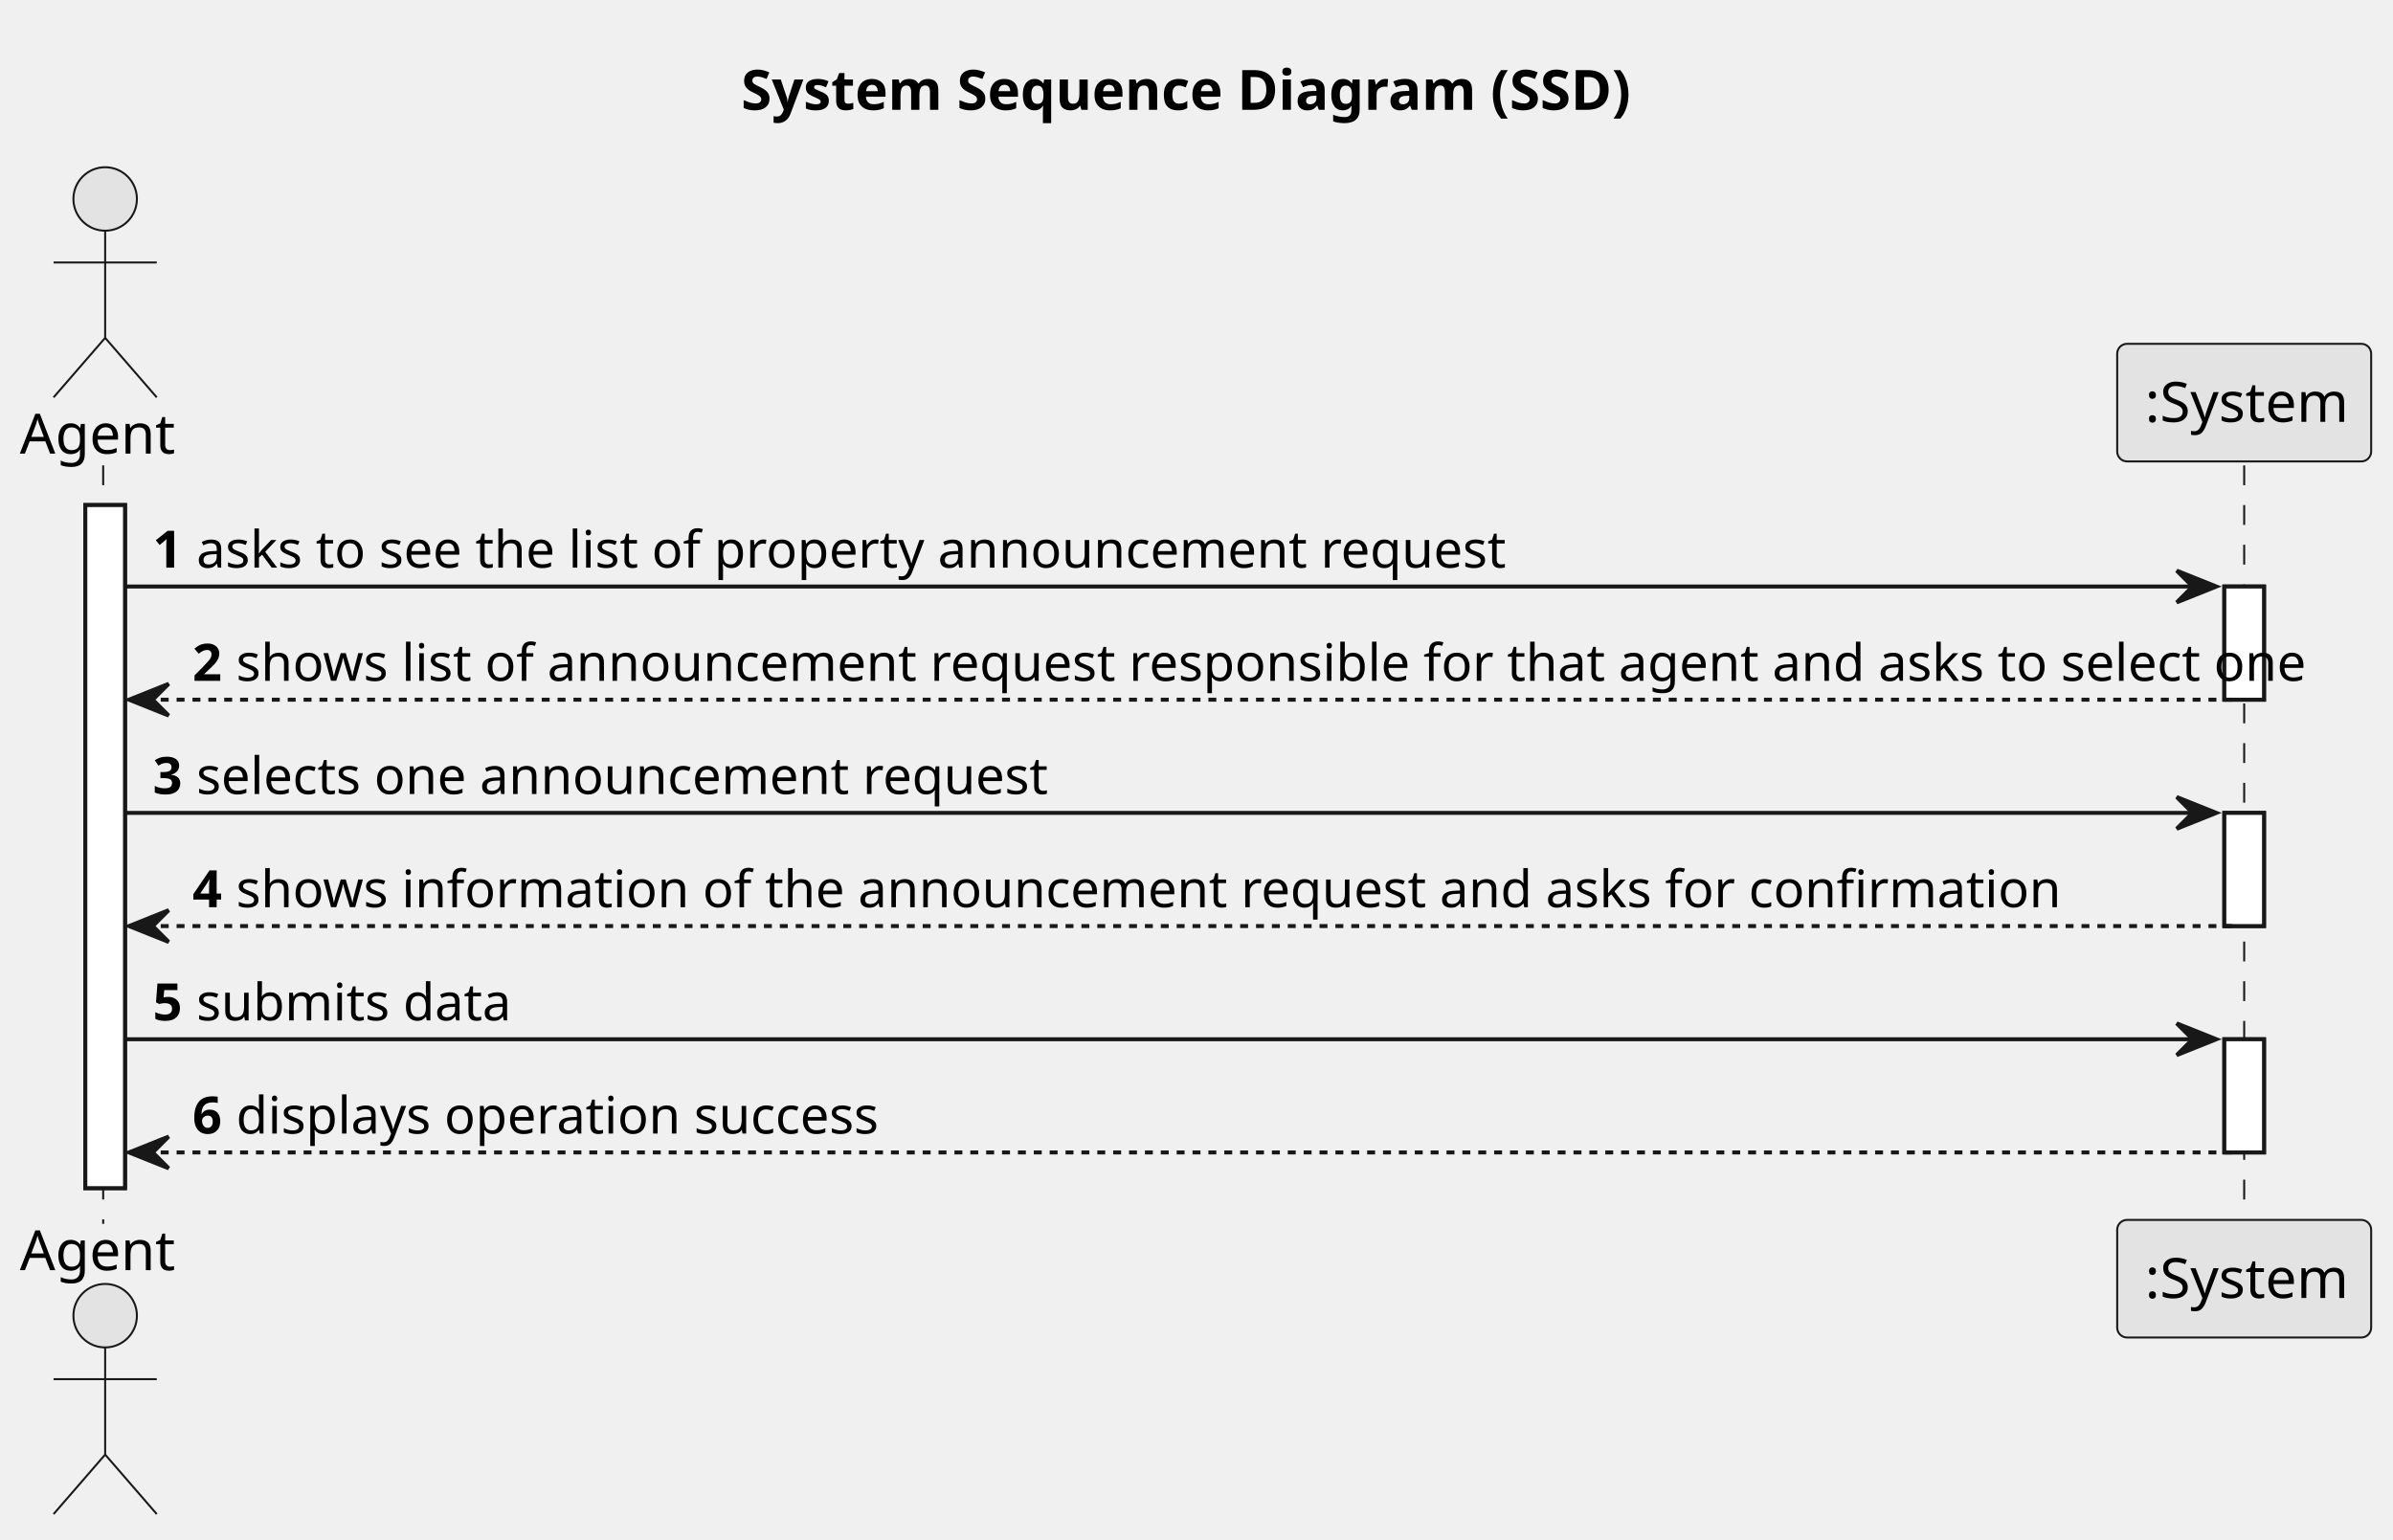
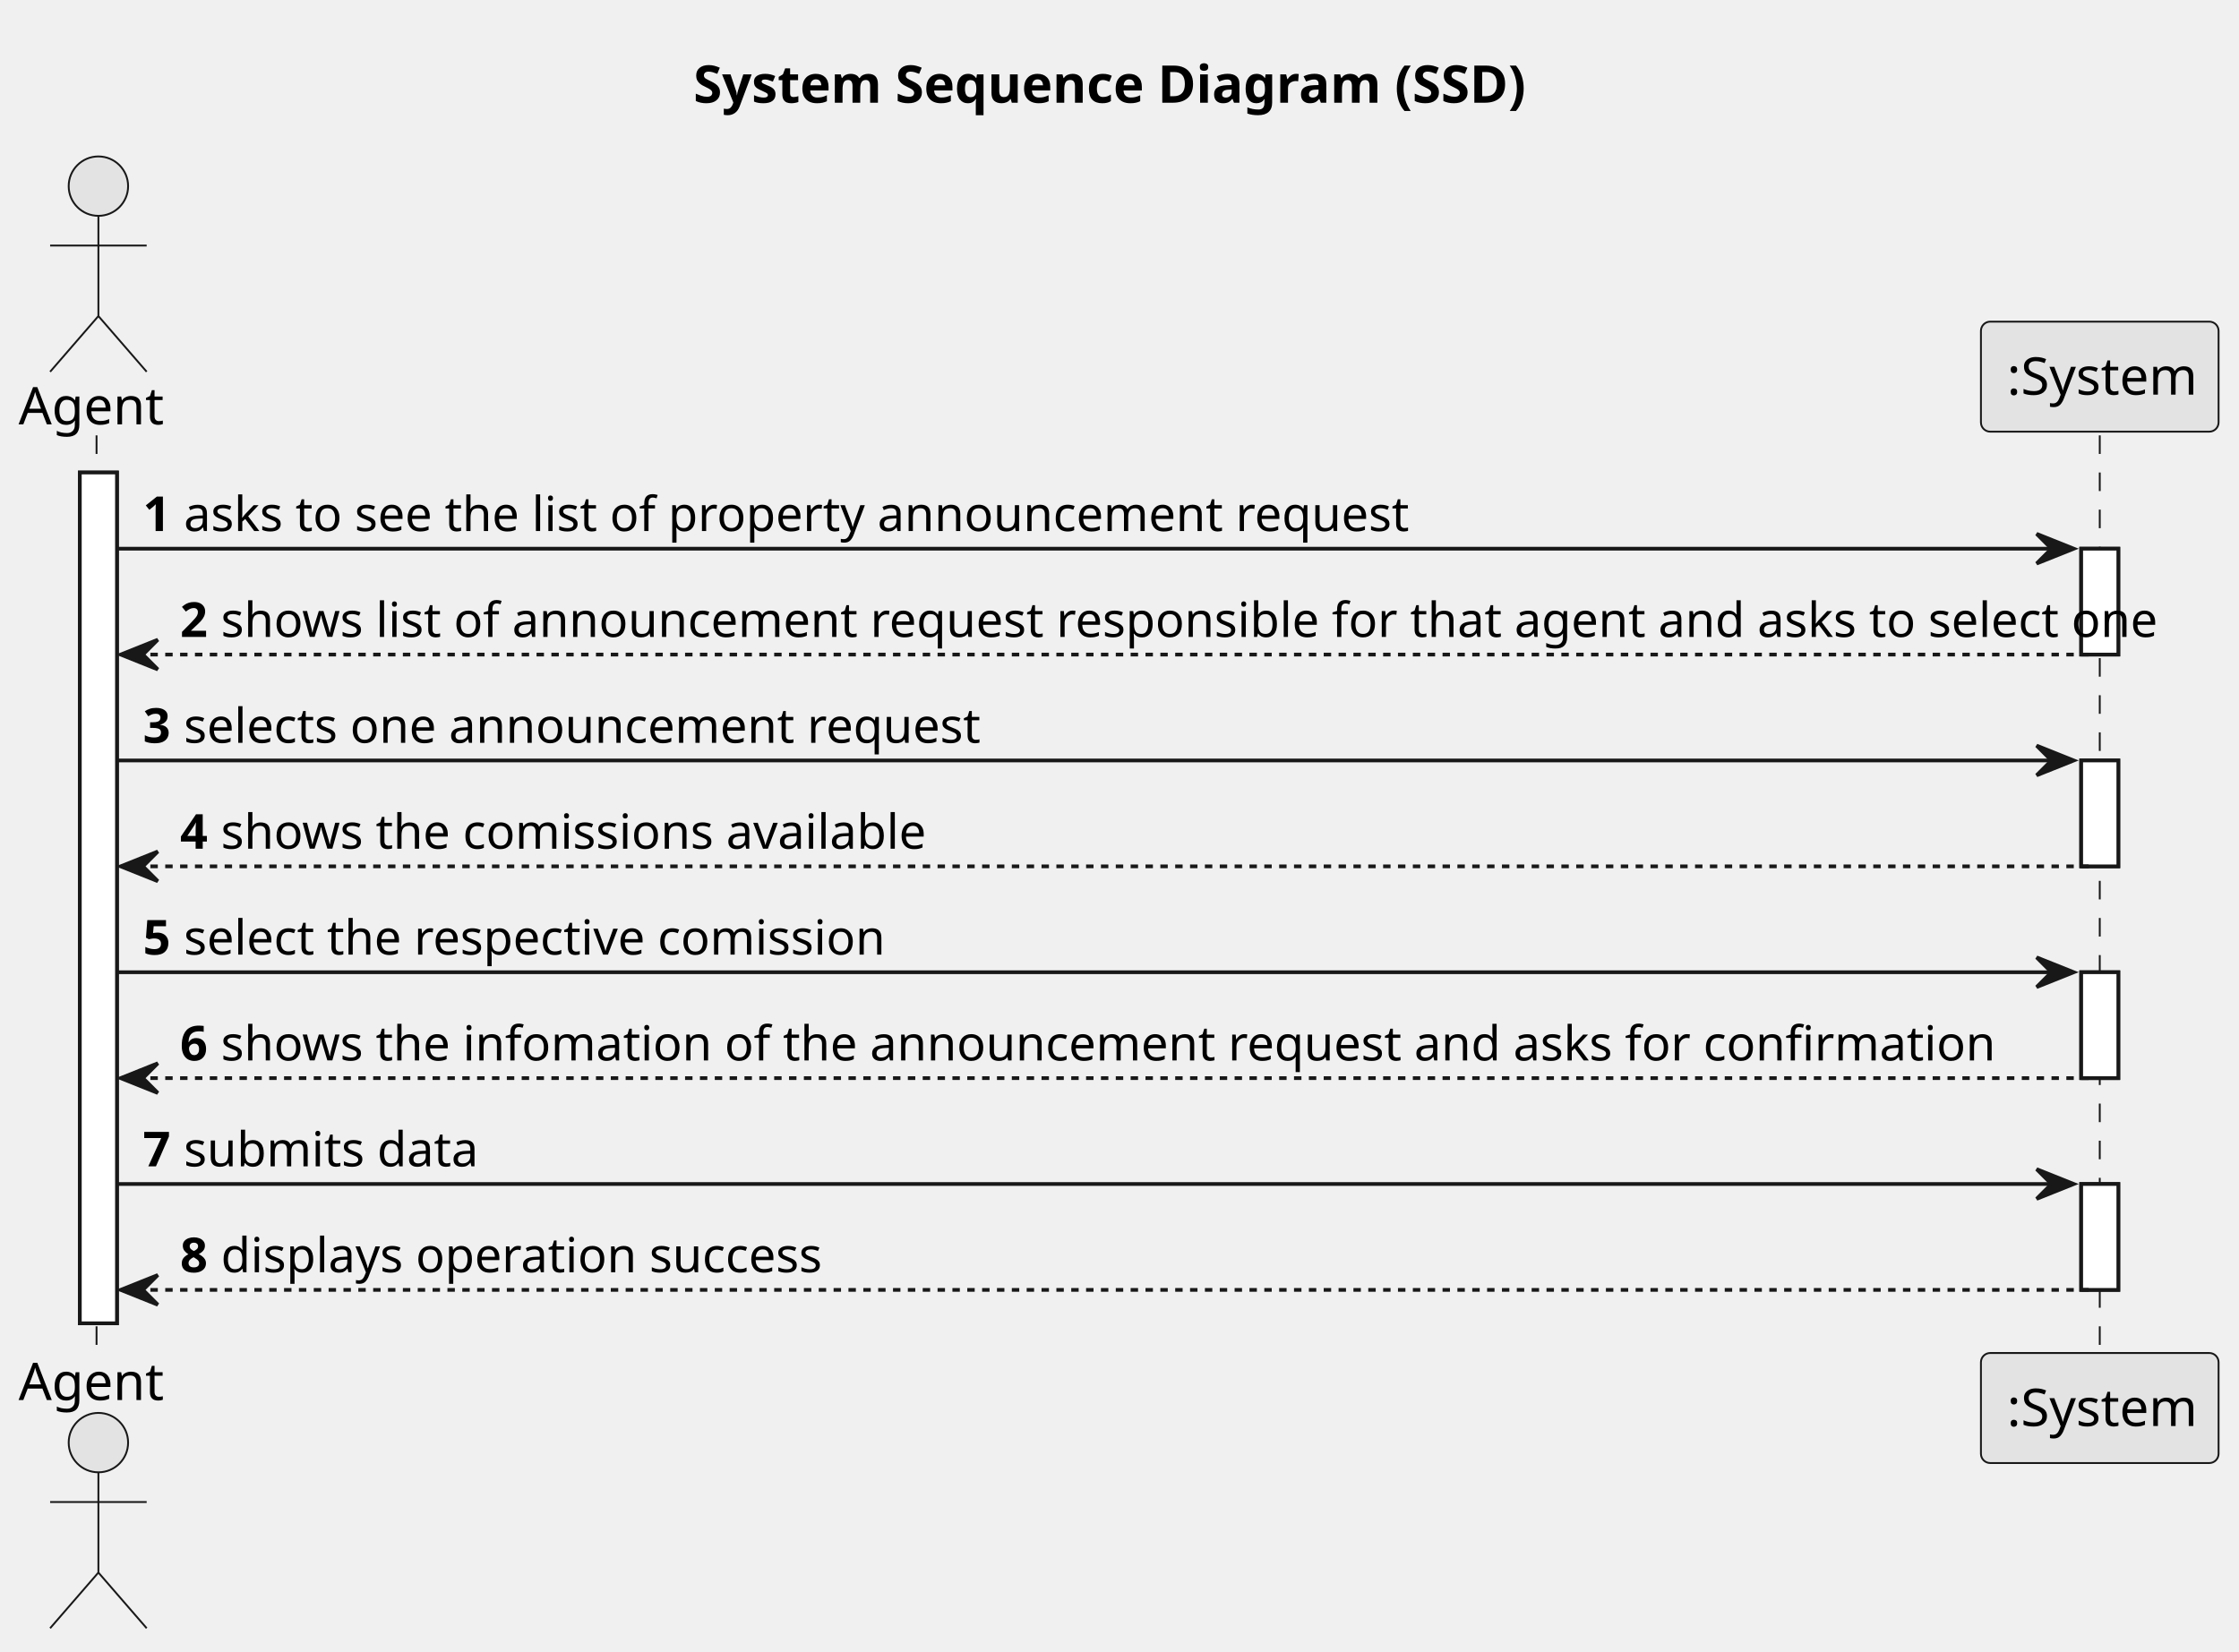
- <svg xmlns="http://www.w3.org/2000/svg" contentStyleType="text/css" height="388px" preserveAspectRatio="none" style="width:603px;height:388px;background:#FFFFFF;" version="1.1" viewBox="0 0 603 388" width="603px" zoomAndPan="magnify">
+ <svg xmlns="http://www.w3.org/2000/svg" contentStyleType="text/css" height="445px" preserveAspectRatio="none" style="width:603px;height:445px;background:#FFFFFF;" version="1.1" viewBox="0 0 603 445" width="603px" zoomAndPan="magnify">
  <defs />
  <g>
    <text fill="#000000" font-family="sans-serif" font-size="14" font-weight="bold" lengthAdjust="spacing" textLength="228" x="186.75" y="27.674">System Sequence Diagram (SSD)</text>
-     <rect fill="#FFFFFF" height="172.141" style="stroke:#181818;stroke-width:1.0;" width="10" x="21.5" y="127.281" />
+     <rect fill="#FFFFFF" height="229.188" style="stroke:#181818;stroke-width:1.0;" width="10" x="21.5" y="127.281" />
    <rect fill="#FFFFFF" height="28.523" style="stroke:#181818;stroke-width:1.0;" width="10" x="560.5" y="147.805" />
    <rect fill="#FFFFFF" height="28.523" style="stroke:#181818;stroke-width:1.0;" width="10" x="560.5" y="204.852" />
    <rect fill="#FFFFFF" height="28.523" style="stroke:#181818;stroke-width:1.0;" width="10" x="560.5" y="261.898" />
-     <line style="stroke:#181818;stroke-width:0.5;stroke-dasharray:5.0,5.0;" x1="26" x2="26" y1="117.281" y2="308.422" />
-     <line style="stroke:#181818;stroke-width:0.5;stroke-dasharray:5.0,5.0;" x1="565.5" x2="565.5" y1="117.281" y2="308.422" />
+     <rect fill="#FFFFFF" height="28.523" style="stroke:#181818;stroke-width:1.0;" width="10" x="560.5" y="318.945" />
+     <line style="stroke:#181818;stroke-width:0.5;stroke-dasharray:5.0,5.0;" x1="26" x2="26" y1="117.281" y2="365.469" />
+     <line style="stroke:#181818;stroke-width:0.5;stroke-dasharray:5.0,5.0;" x1="565.5" x2="565.5" y1="117.281" y2="365.469" />
    <text fill="#000000" font-family="sans-serif" font-size="14" lengthAdjust="spacing" textLength="37" x="5" y="114.314">Agent</text>
    <ellipse cx="26.5" cy="50.141" fill="#E3E3E3" rx="8" ry="8" style="stroke:#181818;stroke-width:0.5;" />
    <path d="M26.5,58.141 L26.5,85.141 M13.5,66.141 L39.5,66.141 M26.5,85.141 L13.5,100.141 M26.5,85.141 L39.5,100.141 " fill="none" style="stroke:#181818;stroke-width:0.5;" />
-     <text fill="#000000" font-family="sans-serif" font-size="14" lengthAdjust="spacing" textLength="37" x="5" y="320.096">Agent</text>
-     <ellipse cx="26.5" cy="331.562" fill="#E3E3E3" rx="8" ry="8" style="stroke:#181818;stroke-width:0.5;" />
-     <path d="M26.5,339.562 L26.5,366.562 M13.5,347.562 L39.5,347.562 M26.5,366.562 L13.5,381.562 M26.5,366.562 L39.5,381.562 " fill="none" style="stroke:#181818;stroke-width:0.5;" />
+     <text fill="#000000" font-family="sans-serif" font-size="14" lengthAdjust="spacing" textLength="37" x="5" y="377.143">Agent</text>
+     <ellipse cx="26.5" cy="388.609" fill="#E3E3E3" rx="8" ry="8" style="stroke:#181818;stroke-width:0.5;" />
+     <path d="M26.5,396.609 L26.5,423.609 M13.5,404.609 L39.5,404.609 M26.5,423.609 L13.5,438.609 M26.5,423.609 L39.5,438.609 " fill="none" style="stroke:#181818;stroke-width:0.5;" />
    <rect fill="#E3E3E3" height="29.641" rx="2.5" ry="2.5" style="stroke:#181818;stroke-width:0.5;" width="64" x="533.5" y="86.641" />
    <text fill="#000000" font-family="sans-serif" font-size="14" lengthAdjust="spacing" textLength="50" x="540.5" y="106.314">:System</text>
-     <rect fill="#E3E3E3" height="29.641" rx="2.5" ry="2.5" style="stroke:#181818;stroke-width:0.5;" width="64" x="533.5" y="307.422" />
-     <text fill="#000000" font-family="sans-serif" font-size="14" lengthAdjust="spacing" textLength="50" x="540.5" y="327.096">:System</text>
-     <rect fill="#FFFFFF" height="172.141" style="stroke:#181818;stroke-width:1.0;" width="10" x="21.5" y="127.281" />
+     <rect fill="#E3E3E3" height="29.641" rx="2.5" ry="2.5" style="stroke:#181818;stroke-width:0.5;" width="64" x="533.5" y="364.469" />
+     <text fill="#000000" font-family="sans-serif" font-size="14" lengthAdjust="spacing" textLength="50" x="540.5" y="384.143">:System</text>
+     <rect fill="#FFFFFF" height="229.188" style="stroke:#181818;stroke-width:1.0;" width="10" x="21.5" y="127.281" />
    <rect fill="#FFFFFF" height="28.523" style="stroke:#181818;stroke-width:1.0;" width="10" x="560.5" y="147.805" />
    <rect fill="#FFFFFF" height="28.523" style="stroke:#181818;stroke-width:1.0;" width="10" x="560.5" y="204.852" />
    <rect fill="#FFFFFF" height="28.523" style="stroke:#181818;stroke-width:1.0;" width="10" x="560.5" y="261.898" />
+     <rect fill="#FFFFFF" height="28.523" style="stroke:#181818;stroke-width:1.0;" width="10" x="560.5" y="318.945" />
    <polygon fill="#181818" points="548.5,143.805,558.5,147.805,548.5,151.805,552.5,147.805" style="stroke:#181818;stroke-width:1.0;" />
    <line style="stroke:#181818;stroke-width:1.0;" x1="31.5" x2="554.5" y1="147.805" y2="147.805" />
    <text fill="#000000" font-family="sans-serif" font-size="13" font-weight="bold" lengthAdjust="spacing" textLength="7" x="38.5" y="143.05">1</text>
    <text fill="#000000" font-family="sans-serif" font-size="13" lengthAdjust="spacing" textLength="312" x="49.5" y="143.05">asks to see the list of property announcement request</text>
    <polygon fill="#181818" points="42.5,172.328,32.5,176.328,42.5,180.328,38.5,176.328" style="stroke:#181818;stroke-width:1.0;" />
    <line style="stroke:#181818;stroke-width:1.0;stroke-dasharray:2.0,2.0;" x1="36.5" x2="564.5" y1="176.328" y2="176.328" />
    <text fill="#000000" font-family="sans-serif" font-size="13" font-weight="bold" lengthAdjust="spacing" textLength="7" x="48.5" y="171.573">2</text>
    <text fill="#000000" font-family="sans-serif" font-size="13" lengthAdjust="spacing" textLength="494" x="59.5" y="171.573">shows list of announcement request responsible for that agent and asks to select one</text>
    <polygon fill="#181818" points="548.5,200.852,558.5,204.852,548.5,208.852,552.5,204.852" style="stroke:#181818;stroke-width:1.0;" />
    <line style="stroke:#181818;stroke-width:1.0;" x1="31.5" x2="554.5" y1="204.852" y2="204.852" />
    <text fill="#000000" font-family="sans-serif" font-size="13" font-weight="bold" lengthAdjust="spacing" textLength="7" x="38.5" y="200.097">3</text>
    <text fill="#000000" font-family="sans-serif" font-size="13" lengthAdjust="spacing" textLength="203" x="49.5" y="200.097">selects one announcement request</text>
    <polygon fill="#181818" points="42.5,229.375,32.5,233.375,42.5,237.375,38.5,233.375" style="stroke:#181818;stroke-width:1.0;" />
    <line style="stroke:#181818;stroke-width:1.0;stroke-dasharray:2.0,2.0;" x1="36.5" x2="564.5" y1="233.375" y2="233.375" />
    <text fill="#000000" font-family="sans-serif" font-size="13" font-weight="bold" lengthAdjust="spacing" textLength="7" x="48.5" y="228.62">4</text>
-     <text fill="#000000" font-family="sans-serif" font-size="13" lengthAdjust="spacing" textLength="425" x="59.5" y="228.62">shows information of the announcement request and asks for confirmation</text>
+     <text fill="#000000" font-family="sans-serif" font-size="13" lengthAdjust="spacing" textLength="182" x="59.5" y="228.62">shows the comissions available</text>
    <polygon fill="#181818" points="548.5,257.898,558.5,261.898,548.5,265.898,552.5,261.898" style="stroke:#181818;stroke-width:1.0;" />
    <line style="stroke:#181818;stroke-width:1.0;" x1="31.5" x2="554.5" y1="261.898" y2="261.898" />
    <text fill="#000000" font-family="sans-serif" font-size="13" font-weight="bold" lengthAdjust="spacing" textLength="7" x="38.5" y="257.144">5</text>
-     <text fill="#000000" font-family="sans-serif" font-size="13" lengthAdjust="spacing" textLength="75" x="49.5" y="257.144">submits data</text>
+     <text fill="#000000" font-family="sans-serif" font-size="13" lengthAdjust="spacing" textLength="182" x="49.5" y="257.144">select the respective comission</text>
    <polygon fill="#181818" points="42.5,286.422,32.5,290.422,42.5,294.422,38.5,290.422" style="stroke:#181818;stroke-width:1.0;" />
    <line style="stroke:#181818;stroke-width:1.0;stroke-dasharray:2.0,2.0;" x1="36.5" x2="564.5" y1="290.422" y2="290.422" />
    <text fill="#000000" font-family="sans-serif" font-size="13" font-weight="bold" lengthAdjust="spacing" textLength="7" x="48.5" y="285.667">6</text>
-     <text fill="#000000" font-family="sans-serif" font-size="13" lengthAdjust="spacing" textLength="158" x="59.5" y="285.667">displays operation success</text>
+     <text fill="#000000" font-family="sans-serif" font-size="13" lengthAdjust="spacing" textLength="443" x="59.5" y="285.667">shows the infomation of the announcement request and asks for confirmation</text>
+     <polygon fill="#181818" points="548.5,314.945,558.5,318.945,548.5,322.945,552.5,318.945" style="stroke:#181818;stroke-width:1.0;" />
+     <line style="stroke:#181818;stroke-width:1.0;" x1="31.5" x2="554.5" y1="318.945" y2="318.945" />
+     <text fill="#000000" font-family="sans-serif" font-size="13" font-weight="bold" lengthAdjust="spacing" textLength="7" x="38.5" y="314.19">7</text>
+     <text fill="#000000" font-family="sans-serif" font-size="13" lengthAdjust="spacing" textLength="75" x="49.5" y="314.19">submits data</text>
+     <polygon fill="#181818" points="42.5,343.469,32.5,347.469,42.5,351.469,38.5,347.469" style="stroke:#181818;stroke-width:1.0;" />
+     <line style="stroke:#181818;stroke-width:1.0;stroke-dasharray:2.0,2.0;" x1="36.5" x2="564.5" y1="347.469" y2="347.469" />
+     <text fill="#000000" font-family="sans-serif" font-size="13" font-weight="bold" lengthAdjust="spacing" textLength="7" x="48.5" y="342.714">8</text>
+     <text fill="#000000" font-family="sans-serif" font-size="13" lengthAdjust="spacing" textLength="158" x="59.5" y="342.714">displays operation success</text>
  </g>
</svg>
